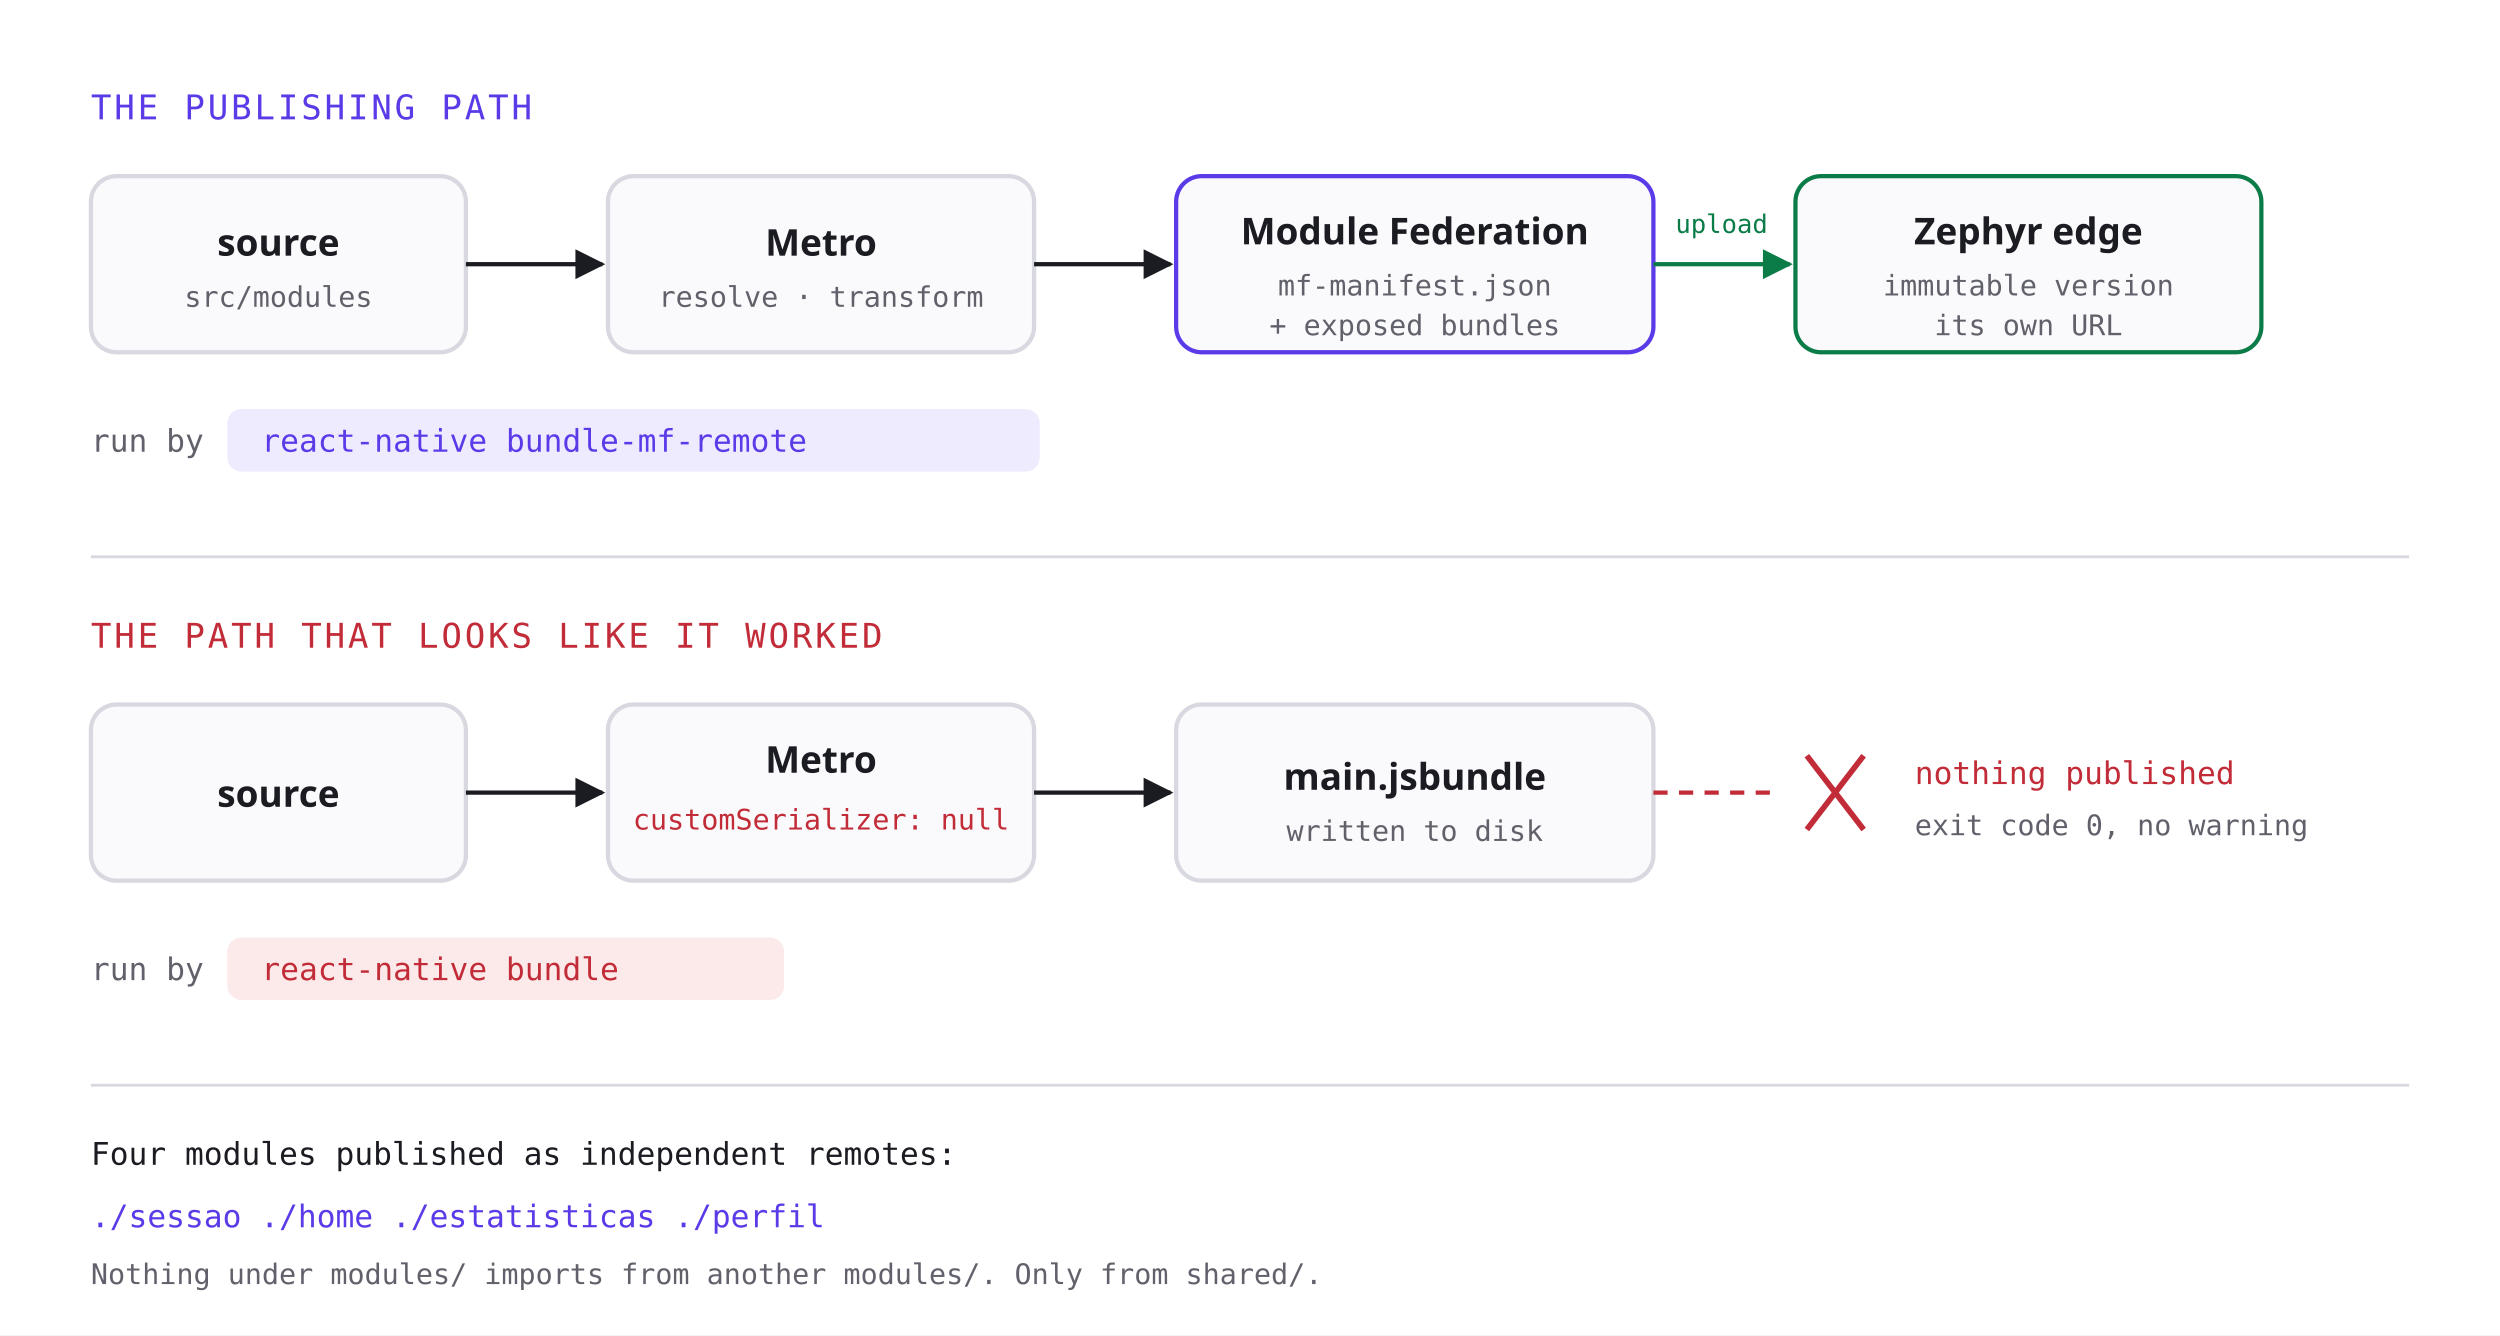
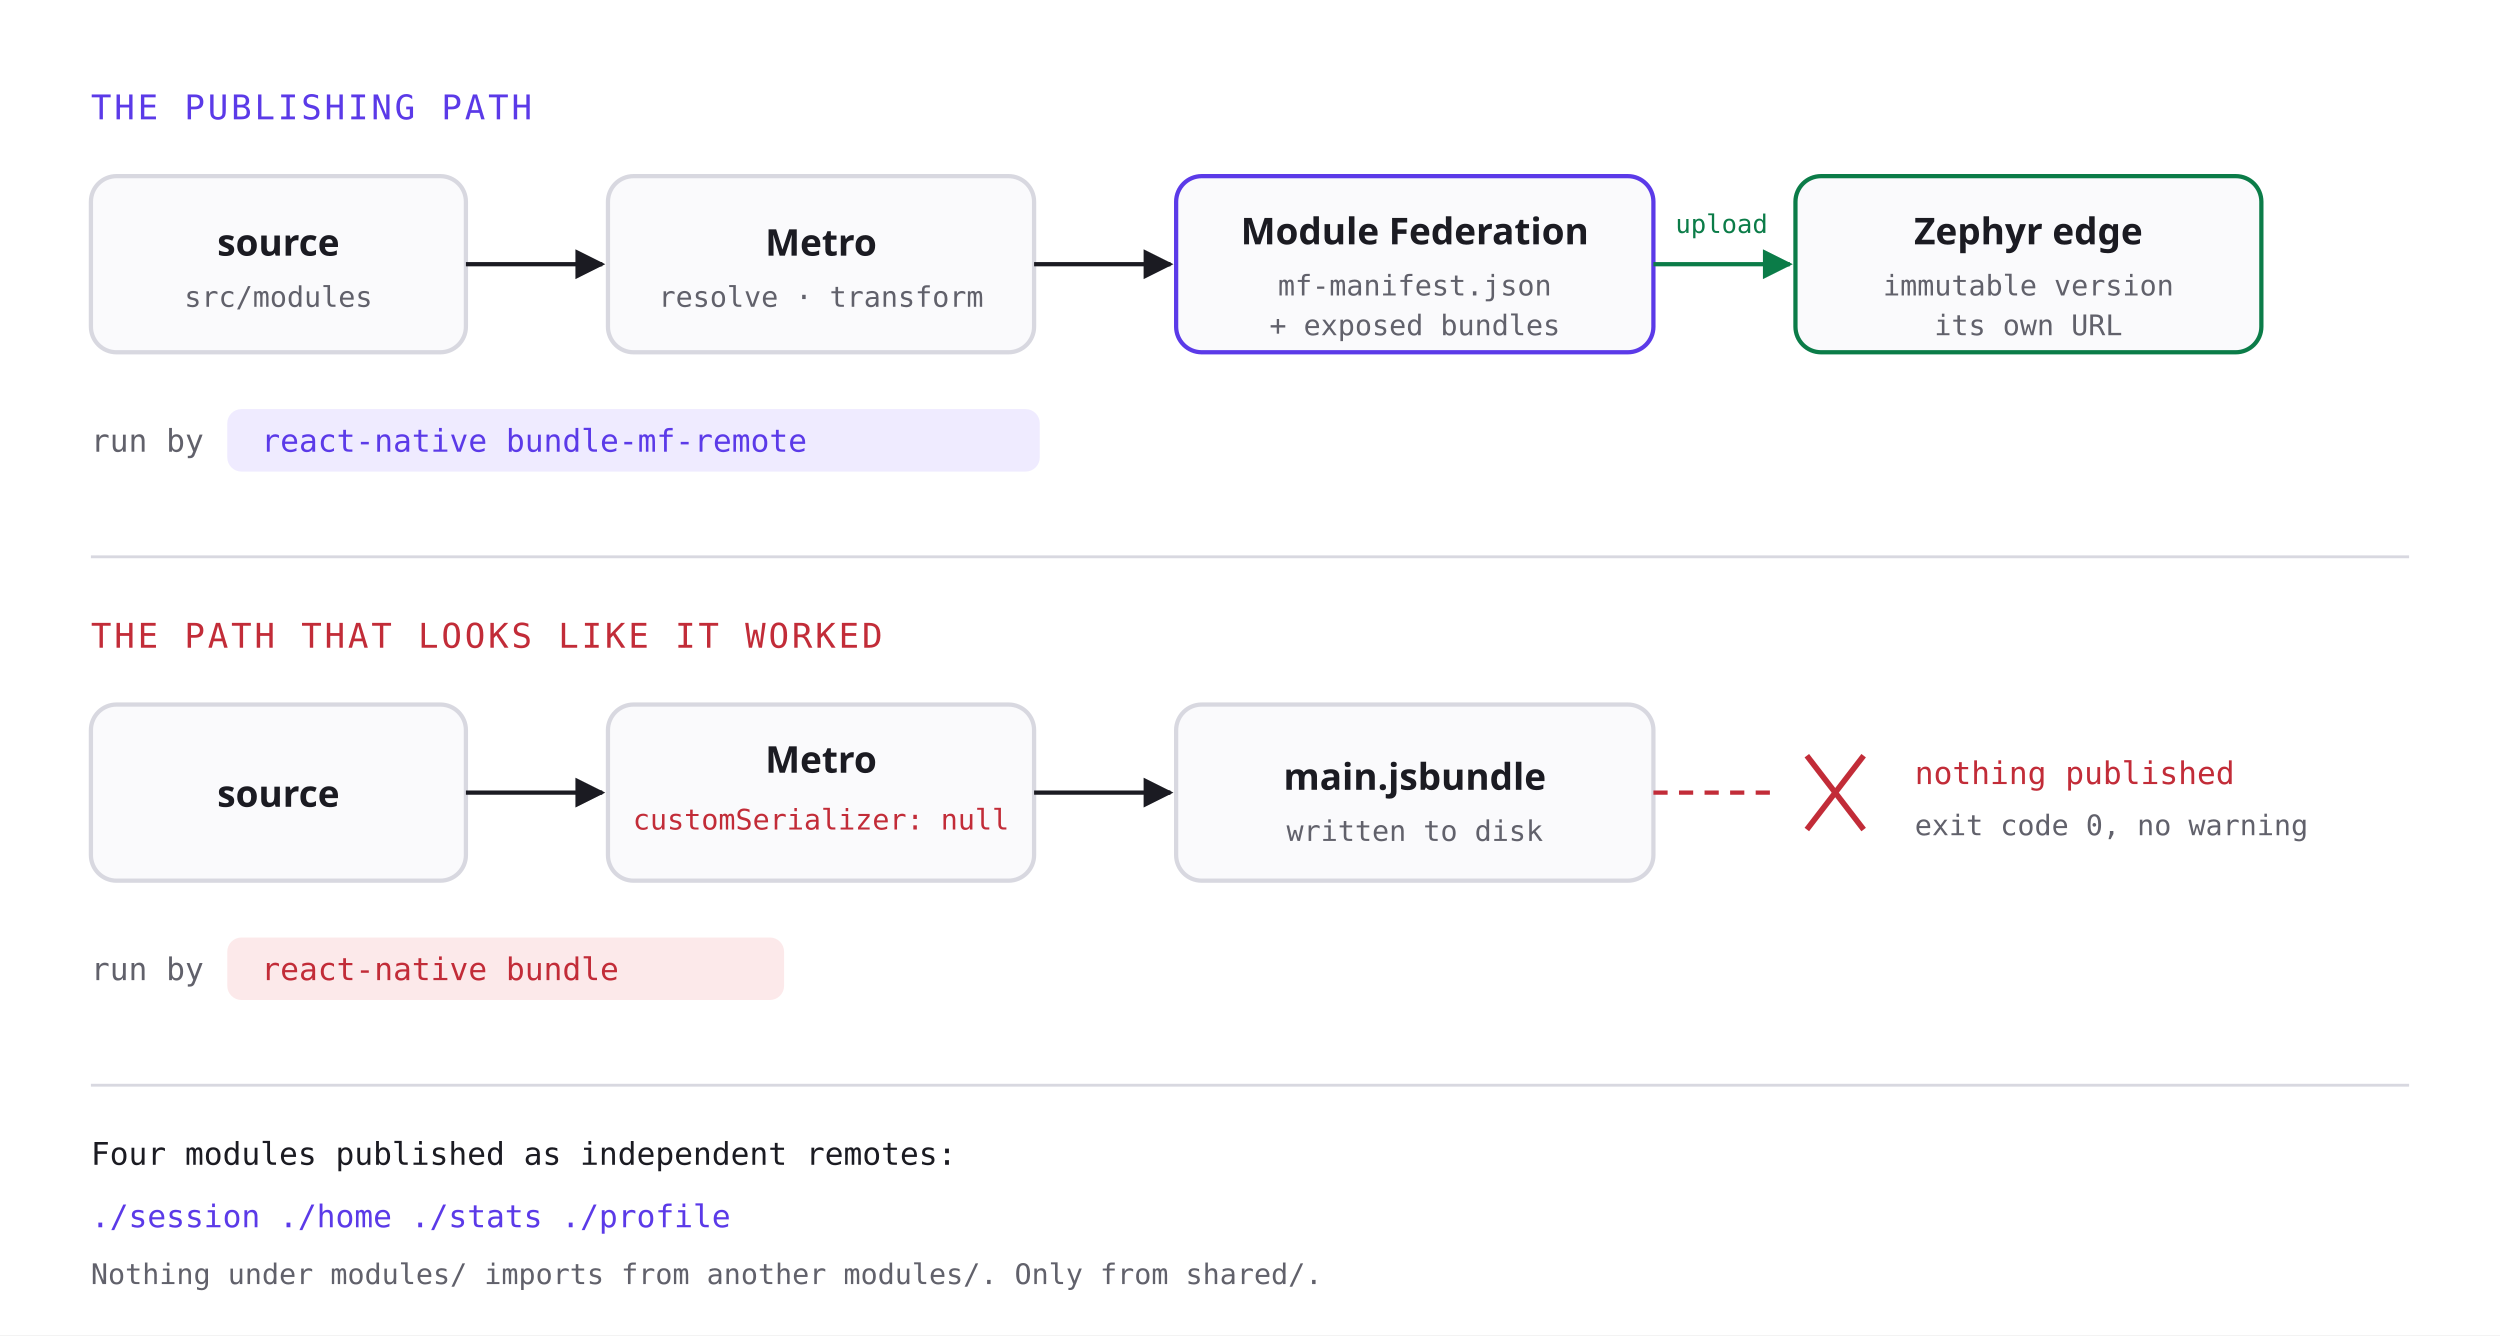
<svg xmlns="http://www.w3.org/2000/svg" viewBox="0 0 880 470" width="880" height="470" role="img" aria-label="Where Zephyr sits in the React Native build pipeline. Metro bundles the source, Module Federation writes the manifest and the exposed bundles, and bundle-mf-remote uploads them to Zephyr's edge. A plain react-native bundle writes the file to disk and publishes nothing, exiting with code zero.">
  <defs>
    <marker id="ar" viewBox="0 0 10 10" refX="9" refY="5" markerWidth="7" markerHeight="7" orient="auto-start-reverse">
      <polygon points="0,0 10,5 0,10" fill="#1B1B22" />
    </marker>
    <marker id="ok" viewBox="0 0 10 10" refX="9" refY="5" markerWidth="7" markerHeight="7" orient="auto-start-reverse">
      <polygon points="0,0 10,5 0,10" fill="#0B7C48" />
    </marker>
  </defs>
  <rect width="880" height="470" fill="#FFFFFF" />
  <text x="32" y="42" font-family="ui-monospace, SFMono-Regular, Menlo, monospace" font-size="12" fill="#5B3AE8" letter-spacing="1">THE PUBLISHING PATH</text>
  <rect x="32" y="62" width="132" height="62" rx="9" fill="#FAFAFC" stroke="#D8D8E0" stroke-width="1.5" />
  <text x="98" y="90" text-anchor="middle" font-family="system-ui, sans-serif" font-size="13" font-weight="600" fill="#1B1B22">source</text>
  <text x="98" y="108" text-anchor="middle" font-family="ui-monospace, monospace" font-size="10" fill="#61616B">src/modules</text>
  <line x1="164" y1="93" x2="212" y2="93" stroke="#1B1B22" stroke-width="1.5" marker-end="url(#ar)" />
  <rect x="214" y="62" width="150" height="62" rx="9" fill="#FAFAFC" stroke="#D8D8E0" stroke-width="1.5" />
  <text x="289" y="90" text-anchor="middle" font-family="system-ui, sans-serif" font-size="13" font-weight="600" fill="#1B1B22">Metro</text>
  <text x="289" y="108" text-anchor="middle" font-family="ui-monospace, monospace" font-size="10" fill="#61616B">resolve · transform</text>
  <line x1="364" y1="93" x2="412" y2="93" stroke="#1B1B22" stroke-width="1.5" marker-end="url(#ar)" />
  <rect x="414" y="62" width="168" height="62" rx="9" fill="#FAFAFC" stroke="#5B3AE8" stroke-width="1.5" />
  <text x="498" y="86" text-anchor="middle" font-family="system-ui, sans-serif" font-size="13" font-weight="600" fill="#1B1B22">Module Federation</text>
  <text x="498" y="104" text-anchor="middle" font-family="ui-monospace, monospace" font-size="10" fill="#61616B">mf-manifest.json</text>
  <text x="498" y="118" text-anchor="middle" font-family="ui-monospace, monospace" font-size="10" fill="#61616B">+ exposed bundles</text>
  <line x1="582" y1="93" x2="630" y2="93" stroke="#0B7C48" stroke-width="1.5" marker-end="url(#ok)" />
  <text x="606" y="82" text-anchor="middle" font-family="ui-monospace, monospace" font-size="9" fill="#0B7C48">upload</text>
  <rect x="632" y="62" width="164" height="62" rx="9" fill="#FAFAFC" stroke="#0B7C48" stroke-width="1.5" />
  <text x="714" y="86" text-anchor="middle" font-family="system-ui, sans-serif" font-size="13" font-weight="600" fill="#1B1B22">Zephyr edge</text>
  <text x="714" y="104" text-anchor="middle" font-family="ui-monospace, monospace" font-size="10" fill="#61616B">immutable version</text>
  <text x="714" y="118" text-anchor="middle" font-family="ui-monospace, monospace" font-size="10" fill="#61616B">its own URL</text>
  <text x="32" y="159" font-family="ui-monospace, monospace" font-size="11" fill="#61616B">run by</text>
  <rect x="80" y="144" width="286" height="22" rx="5" fill="#EFEBFF" />
  <text x="92" y="159" font-family="ui-monospace, monospace" font-size="11" fill="#5B3AE8">react-native bundle-mf-remote</text>
  <line x1="32" y1="196" x2="848" y2="196" stroke="#D8D8E0" stroke-width="1" />
  <text x="32" y="228" font-family="ui-monospace, SFMono-Regular, Menlo, monospace" font-size="12" fill="#C22C38" letter-spacing="1">THE PATH THAT LOOKS LIKE IT WORKED</text>
  <rect x="32" y="248" width="132" height="62" rx="9" fill="#FAFAFC" stroke="#D8D8E0" stroke-width="1.5" />
  <text x="98" y="284" text-anchor="middle" font-family="system-ui, sans-serif" font-size="13" font-weight="600" fill="#1B1B22">source</text>
  <line x1="164" y1="279" x2="212" y2="279" stroke="#1B1B22" stroke-width="1.5" marker-end="url(#ar)" />
  <rect x="214" y="248" width="150" height="62" rx="9" fill="#FAFAFC" stroke="#D8D8E0" stroke-width="1.5" />
  <text x="289" y="272" text-anchor="middle" font-family="system-ui, sans-serif" font-size="13" font-weight="600" fill="#1B1B22">Metro</text>
  <text x="289" y="292" text-anchor="middle" font-family="ui-monospace, monospace" font-size="10" fill="#C22C38">customSerializer: null</text>
  <line x1="364" y1="279" x2="412" y2="279" stroke="#1B1B22" stroke-width="1.5" marker-end="url(#ar)" />
  <rect x="414" y="248" width="168" height="62" rx="9" fill="#FAFAFC" stroke="#D8D8E0" stroke-width="1.5" />
  <text x="498" y="278" text-anchor="middle" font-family="system-ui, sans-serif" font-size="13" font-weight="600" fill="#1B1B22">main.jsbundle</text>
  <text x="498" y="296" text-anchor="middle" font-family="ui-monospace, monospace" font-size="10" fill="#61616B">written to disk</text>
  <line x1="582" y1="279" x2="626" y2="279" stroke="#C22C38" stroke-width="1.5" stroke-dasharray="5 4" />
  <line x1="636" y1="266" x2="656" y2="292" stroke="#C22C38" stroke-width="2" />
  <line x1="656" y1="266" x2="636" y2="292" stroke="#C22C38" stroke-width="2" />
  <text x="674" y="276" font-family="ui-monospace, monospace" font-size="11" fill="#C22C38">nothing published</text>
  <text x="674" y="294" font-family="ui-monospace, monospace" font-size="10" fill="#61616B">exit code 0, no warning</text>
  <text x="32" y="345" font-family="ui-monospace, monospace" font-size="11" fill="#61616B">run by</text>
  <rect x="80" y="330" width="196" height="22" rx="5" fill="#FCE9EA" />
  <text x="92" y="345" font-family="ui-monospace, monospace" font-size="11" fill="#C22C38">react-native bundle</text>
  <line x1="32" y1="382" x2="848" y2="382" stroke="#D8D8E0" stroke-width="1" />
  <text x="32" y="410" font-family="ui-monospace, monospace" font-size="11" fill="#1B1B22">Four modules published as independent remotes:</text>
-   <text x="32" y="432" font-family="ui-monospace, monospace" font-size="11" fill="#5B3AE8">./sessao    ./home    ./estatisticas    ./perfil</text>
+   <text x="32" y="432" font-family="ui-monospace, monospace" font-size="11" fill="#5B3AE8">./session   ./home   ./stats   ./profile</text>
  <text x="32" y="452" font-family="ui-monospace, monospace" font-size="10" fill="#61616B">Nothing under modules/ imports from another modules/. Only from shared/.</text>
</svg>
